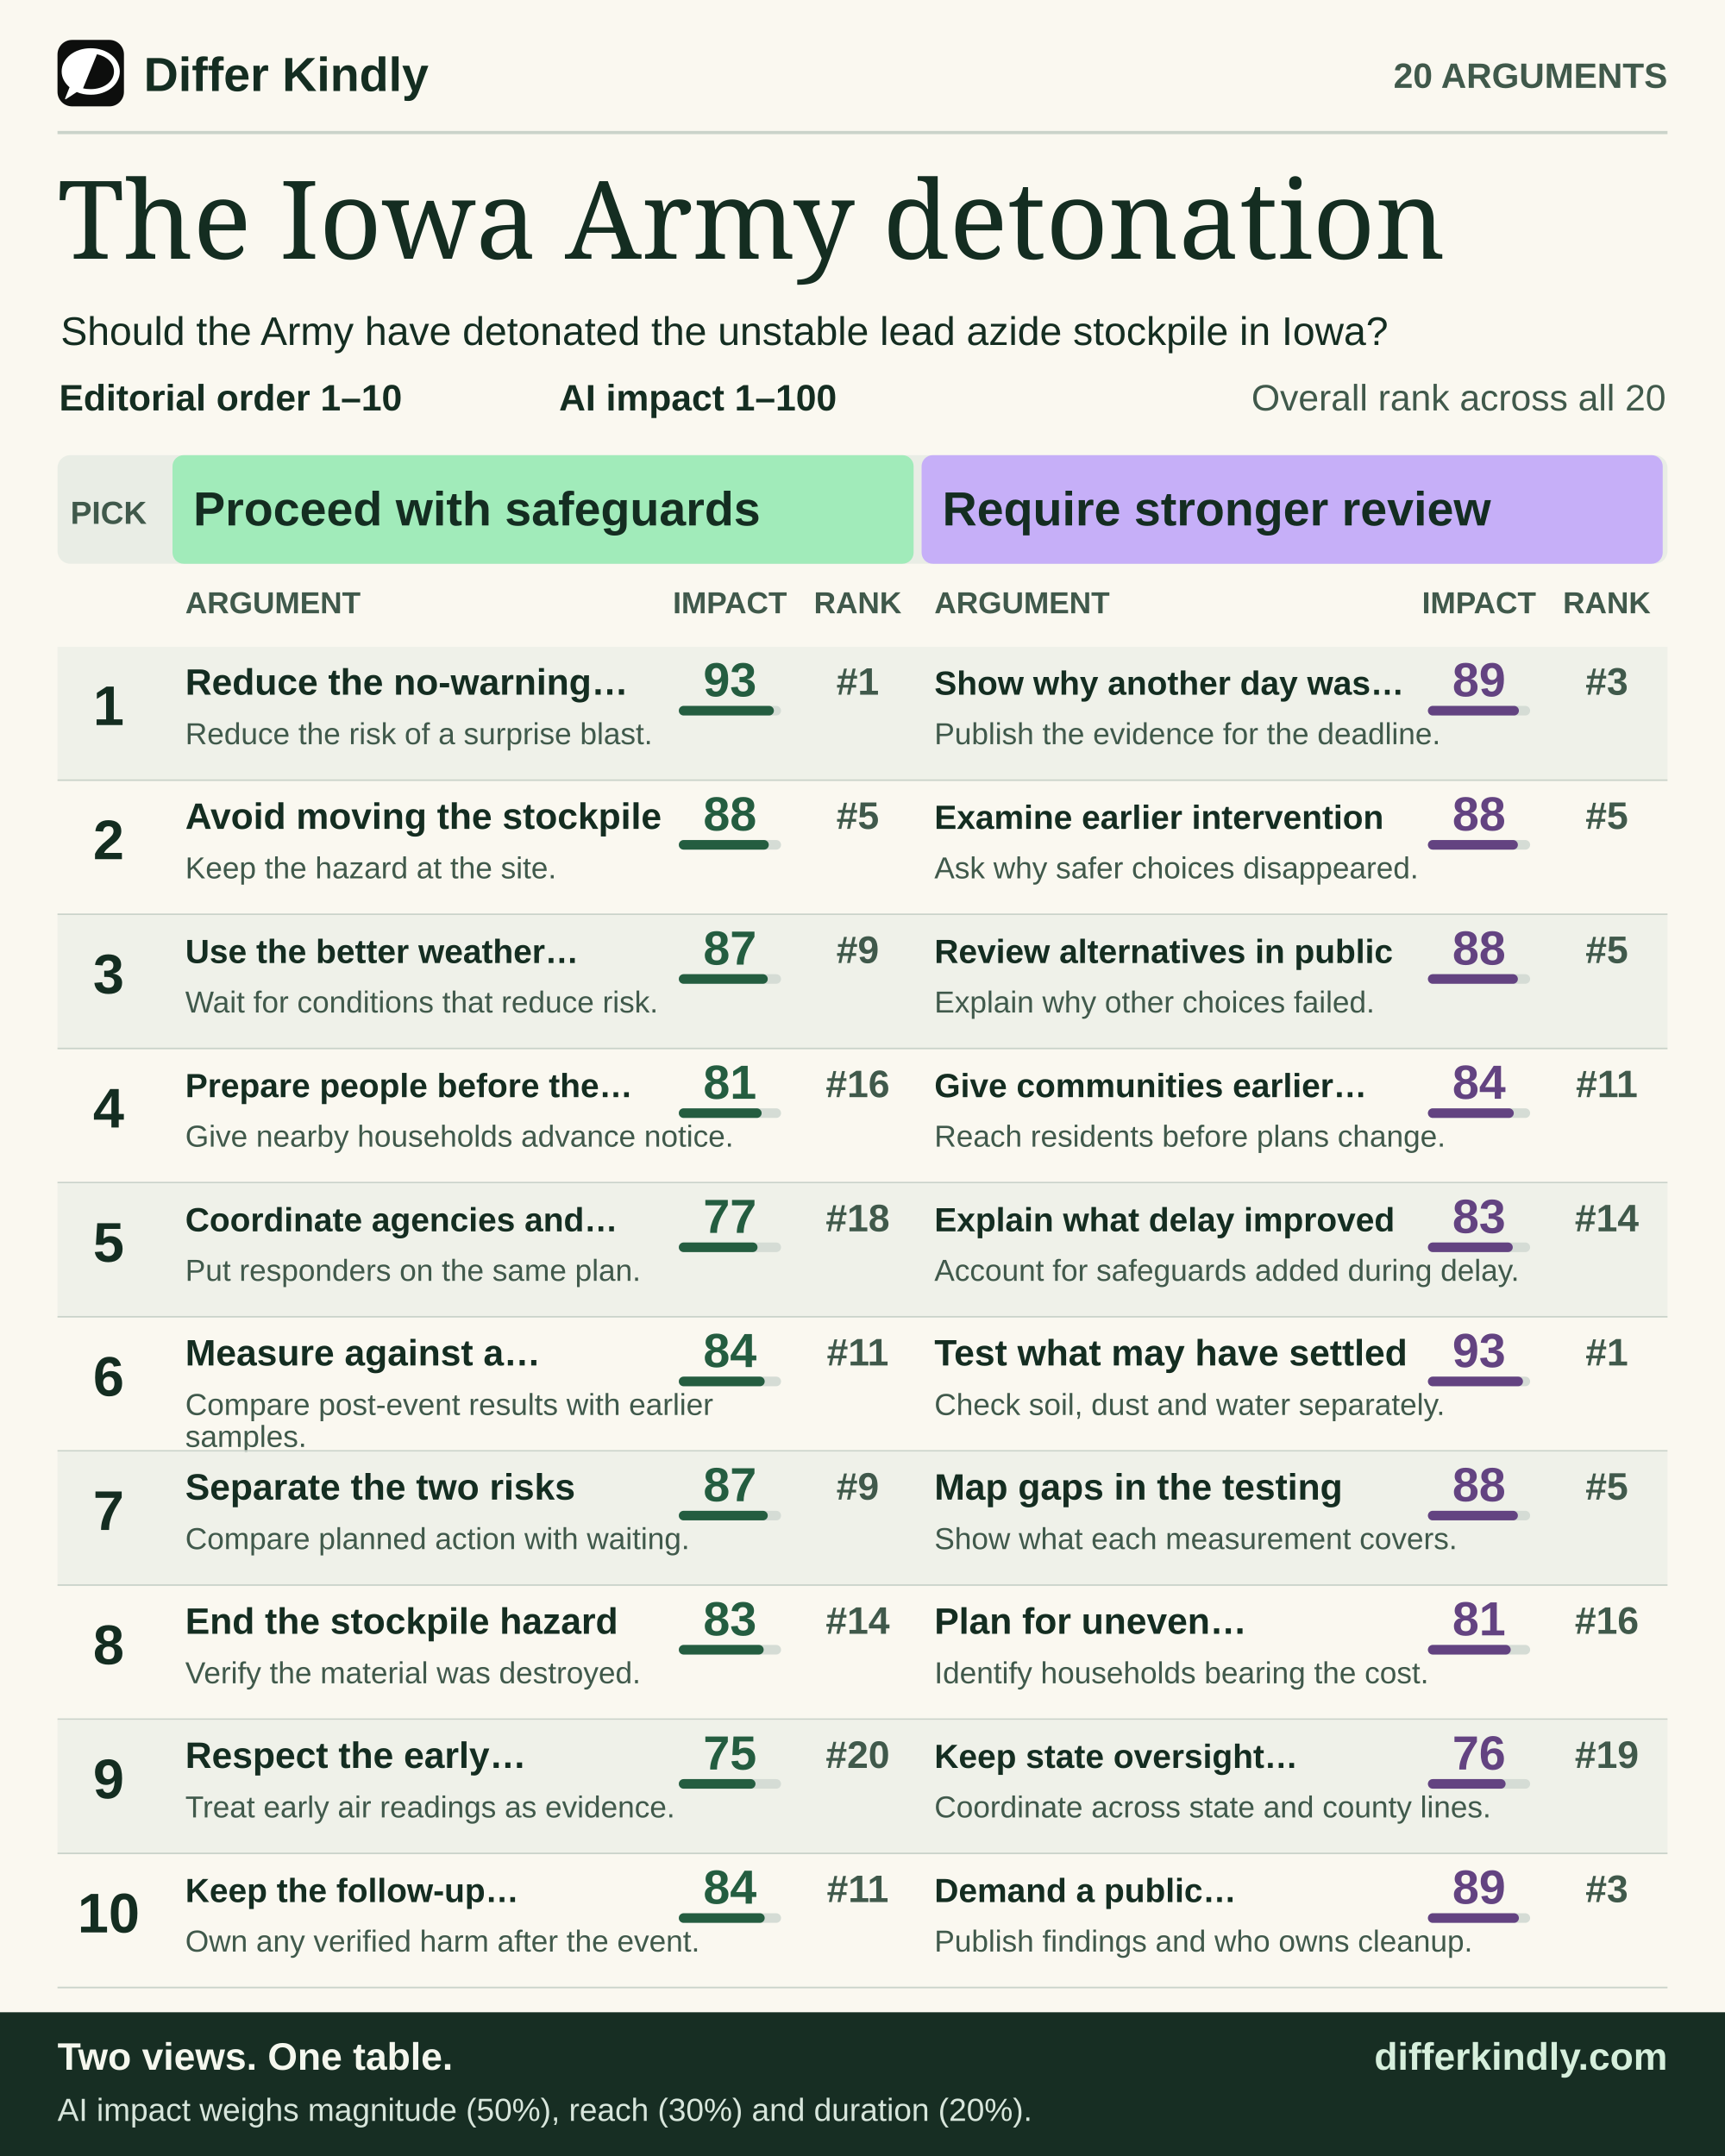
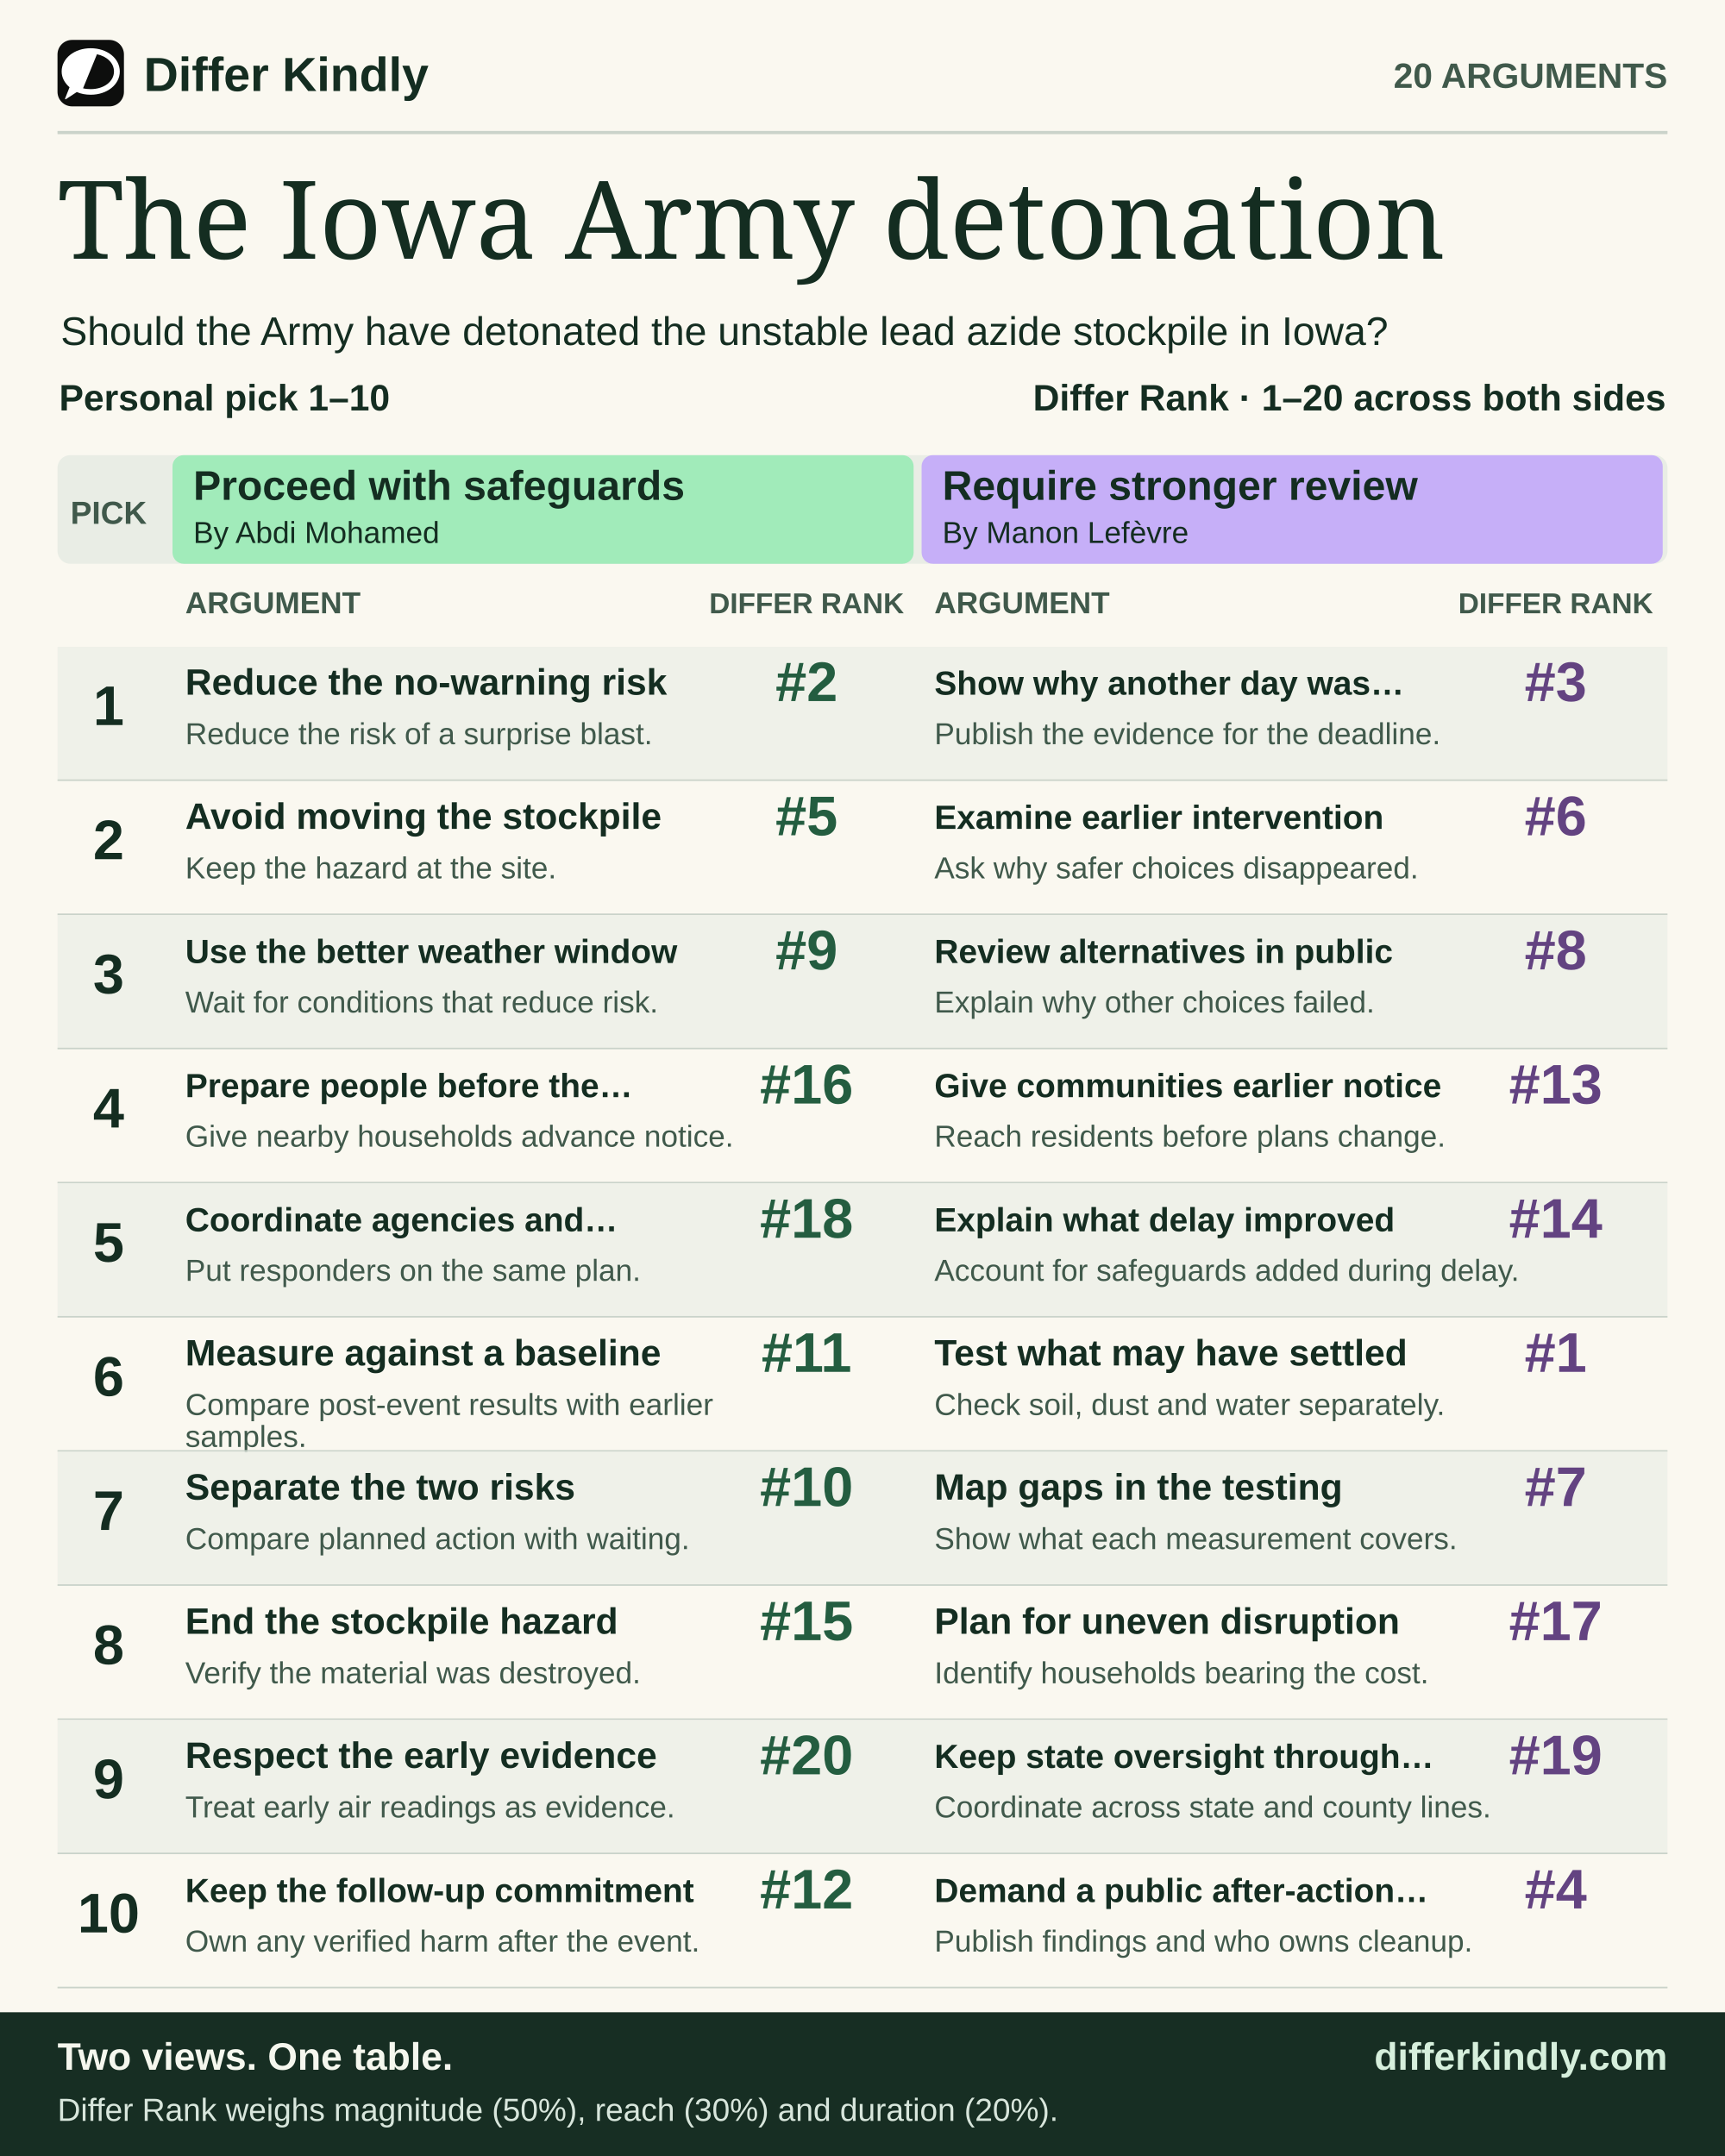
- <svg xmlns="http://www.w3.org/2000/svg" width="1080" height="1350" viewBox="0 0 1080 1350" data-poster-format="impact-v2" role="img" font-family="Arial, sans-serif">
+ <svg xmlns="http://www.w3.org/2000/svg" width="1080" height="1350" viewBox="0 0 1080 1350" data-poster-format="impact-v2" data-rank-method="differ-rank-v1" role="img" font-family="Arial, sans-serif">
  <rect x="0" y="0" width="1080" height="1350" rx="0" fill="#faf8f0" />
  <g transform="translate(36 25) scale(1.30)">
    <rect width="32" height="32" rx="7" fill="#0d0e0d" />
    <path fill="white" fill-rule="evenodd" d="M16 4C23.9 4 30 8.9 30 15.2S23.9 26.4 16 26.4C13.6 26.4 11.3 26 9.3 25.1L4.1 28.5Q3.5 28.8 3.7 28.1L5.8 22.8C3.4 20.7 2 18.1 2 15.2C2 8.9 8.1 4 16 4ZM19 6.9L12.3 23.3C13.5 23.6 14.7 23.7 16 23.7C22.4 23.7 27.2 20 27.2 15.2C27.2 11.1 23.8 7.9 19 6.9Z" />
  </g>
  <text x="90" y="57" font-size="30" font-weight="700" fill="#142d21">Differ Kindly</text>
  <text x="1044" y="55" font-size="22" font-weight="700" fill="#40594b" text-anchor="end">20 ARGUMENTS</text>
  <rect x="36" y="82" width="1008" height="2" rx="0" fill="#cad3ca" />
  <text x="36" y="162" font-size="68" font-weight="500" fill="#142d21" font-family="Georgia, serif">The Iowa Army detonation</text>
  <text x="38" y="216" font-size="25" font-weight="400" fill="#142d21">Should the Army have detonated the unstable lead azide stockpile in Iowa?</text>
-   <text x="37" y="257" font-size="23" font-weight="700" fill="#142d21">Editorial order 1–10</text>
-   <text x="350" y="257" font-size="23" font-weight="700" fill="#142d21">AI impact 1–100</text>
-   <text x="1043" y="257" font-size="23" font-weight="400" fill="#40594b" text-anchor="end">Overall rank across all 20</text>
+   <text x="37" y="257" font-size="23" font-weight="700" fill="#142d21">Personal pick 1–10</text>
+   <text x="1043" y="257" font-size="23" font-weight="700" fill="#142d21" text-anchor="end">Differ Rank · 1–20 across both sides</text>
  <rect x="36" y="285" width="1008" height="68" rx="8" fill="#e9ede5" />
  <text x="68" y="328" font-size="20" font-weight="700" fill="#40594b" text-anchor="middle">PICK</text>
  <rect x="108" y="285" width="464" height="68" rx="7" fill="#a1ebba" />
-   <text x="121" y="329" font-size="30" font-weight="700" fill="#142d21">Proceed with safeguards</text>
+   <text x="121" y="313" font-size="26" font-weight="700" fill="#142d21">Proceed with safeguards</text>
+   <text x="121" y="340" font-size="19" font-weight="500" fill="#142d21" data-byline="0">By Abdi Mohamed</text>
  <text x="116" y="384" font-size="19" font-weight="700" fill="#40594b">ARGUMENT</text>
-   <text x="457" y="384" font-size="19" font-weight="700" fill="#40594b" text-anchor="middle">IMPACT</text>
-   <text x="537" y="384" font-size="19" font-weight="700" fill="#40594b" text-anchor="middle">RANK</text>
+   <text x="505" y="384" font-size="18" font-weight="700" fill="#40594b" text-anchor="middle">DIFFER RANK</text>
  <rect x="577" y="285" width="464" height="68" rx="7" fill="#c6aff8" />
-   <text x="590" y="329" font-size="30" font-weight="700" fill="#142d21">Require stronger review</text>
+   <text x="590" y="313" font-size="26" font-weight="700" fill="#142d21">Require stronger review</text>
+   <text x="590" y="340" font-size="19" font-weight="500" fill="#142d21" data-byline="1">By Manon Lefèvre</text>
  <text x="585" y="384" font-size="19" font-weight="700" fill="#40594b">ARGUMENT</text>
-   <text x="926" y="384" font-size="19" font-weight="700" fill="#40594b" text-anchor="middle">IMPACT</text>
-   <text x="1006" y="384" font-size="19" font-weight="700" fill="#40594b" text-anchor="middle">RANK</text>
+   <text x="974" y="384" font-size="18" font-weight="700" fill="#40594b" text-anchor="middle">DIFFER RANK</text>
  <rect x="36" y="405" width="1008" height="83" rx="0" fill="#eff1e9" />
  <text x="68" y="454" font-size="35" font-weight="700" fill="#142d21" text-anchor="middle">1</text>
-   <g data-argument-id="ccd224e2-6e19-5671-aa29-c261f06b53bd" data-reader-id="ccd224e2-6e19-5671-aa29-c261f06b53bd" data-rank="1" data-impact="93" data-confidence="moderate" data-explanation="Estimated magnitude 98/100, reach 87/100 and duration 87/100." data-pick="1" data-side="0">
+   <g data-argument-id="ccd224e2-6e19-5671-aa29-c261f06b53bd" data-reader-id="ccd224e2-6e19-5671-aa29-c261f06b53bd" data-rank="2" data-impact="92.5" data-author="Abdi Mohamed" data-confidence="moderate" data-explanation="Estimated magnitude 98/100, reach 87/100 and duration 87/100." data-pick="1" data-side="0">
    <path data-hit="" d="M108 405h464v83h-464z" fill="transparent" />
-     <text x="116" y="435" font-size="23" font-weight="700" fill="#142d21">Reduce the no-warning…</text>
-     <text x="457" y="436" font-size="30" font-weight="700" fill="#245d40" text-anchor="middle">93</text>
-     <text x="537" y="435" font-size="24" font-weight="700" fill="#40594b" text-anchor="middle">#1</text>
-     <rect x="425" y="442" width="64" height="6" rx="3" fill="#d5dcd5" />
-     <rect x="425" y="442" width="59.52" height="6" rx="3" fill="#245d40" />
+     <text x="116" y="435" font-size="23" font-weight="700" fill="#142d21">Reduce the no-warning risk</text>
+     <text x="505" y="439" font-size="35" font-weight="700" fill="#245d40" text-anchor="middle">#2</text>
    <text x="116" y="466" font-size="19" font-weight="400" fill="#40594b">Reduce the risk of a surprise blast.</text>
  </g>
-   <g data-argument-id="993b1935-71d5-55e1-84ca-87ce53bfeb2d" data-reader-id="993b1935-71d5-55e1-84ca-87ce53bfeb2d" data-rank="3" data-impact="89" data-confidence="moderate" data-explanation="Estimated magnitude 97/100, reach 79/100 and duration 86/100." data-pick="1" data-side="1">
+   <g data-argument-id="993b1935-71d5-55e1-84ca-87ce53bfeb2d" data-reader-id="993b1935-71d5-55e1-84ca-87ce53bfeb2d" data-rank="3" data-impact="89.4" data-author="Manon Lefèvre" data-confidence="moderate" data-explanation="Estimated magnitude 97/100, reach 79/100 and duration 86/100." data-pick="1" data-side="1">
    <path data-hit="" d="M577 405h464v83h-464z" fill="transparent" />
    <text x="585" y="435" font-size="21" font-weight="700" fill="#142d21">Show why another day was…</text>
-     <text x="926" y="436" font-size="30" font-weight="700" fill="#634381" text-anchor="middle">89</text>
-     <text x="1006" y="435" font-size="24" font-weight="700" fill="#40594b" text-anchor="middle">#3</text>
-     <rect x="894" y="442" width="64" height="6" rx="3" fill="#d5dcd5" />
-     <rect x="894" y="442" width="56.96" height="6" rx="3" fill="#634381" />
+     <text x="974" y="439" font-size="35" font-weight="700" fill="#634381" text-anchor="middle">#3</text>
    <text x="585" y="466" font-size="19" font-weight="400" fill="#40594b">Publish the evidence for the deadline.</text>
  </g>
  <rect x="36" y="488" width="1008" height="1" rx="0" fill="#cad3ca" />
  <text x="68" y="538" font-size="35" font-weight="700" fill="#142d21" text-anchor="middle">2</text>
-   <g data-argument-id="226622f9-1791-58cd-80bd-9cdf7a820f71" data-reader-id="226622f9-1791-58cd-80bd-9cdf7a820f71" data-rank="5" data-impact="88" data-confidence="moderate" data-explanation="Estimated magnitude 95/100, reach 79/100 and duration 85/100." data-pick="2" data-side="0">
+   <g data-argument-id="226622f9-1791-58cd-80bd-9cdf7a820f71" data-reader-id="226622f9-1791-58cd-80bd-9cdf7a820f71" data-rank="5" data-impact="88.2" data-author="Abdi Mohamed" data-confidence="moderate" data-explanation="Estimated magnitude 95/100, reach 79/100 and duration 85/100." data-pick="2" data-side="0">
    <path data-hit="" d="M108 489h464v83h-464z" fill="transparent" />
    <text x="116" y="519" font-size="23" font-weight="700" fill="#142d21">Avoid moving the stockpile</text>
-     <text x="457" y="520" font-size="30" font-weight="700" fill="#245d40" text-anchor="middle">88</text>
-     <text x="537" y="519" font-size="24" font-weight="700" fill="#40594b" text-anchor="middle">#5</text>
-     <rect x="425" y="526" width="64" height="6" rx="3" fill="#d5dcd5" />
-     <rect x="425" y="526" width="56.32" height="6" rx="3" fill="#245d40" />
+     <text x="505" y="523" font-size="35" font-weight="700" fill="#245d40" text-anchor="middle">#5</text>
    <text x="116" y="550" font-size="19" font-weight="400" fill="#40594b">Keep the hazard at the site.</text>
  </g>
-   <g data-argument-id="44869e5e-7b1c-5f96-bb7c-107f76c59352" data-reader-id="44869e5e-7b1c-5f96-bb7c-107f76c59352" data-rank="5" data-impact="88" data-confidence="moderate" data-explanation="Estimated magnitude 89/100, reach 81/100 and duration 97/100." data-pick="2" data-side="1">
+   <g data-argument-id="44869e5e-7b1c-5f96-bb7c-107f76c59352" data-reader-id="44869e5e-7b1c-5f96-bb7c-107f76c59352" data-rank="6" data-impact="88.2" data-author="Manon Lefèvre" data-confidence="moderate" data-explanation="Estimated magnitude 89/100, reach 81/100 and duration 97/100." data-pick="2" data-side="1">
    <path data-hit="" d="M577 489h464v83h-464z" fill="transparent" />
    <text x="585" y="519" font-size="21" font-weight="700" fill="#142d21">Examine earlier intervention</text>
-     <text x="926" y="520" font-size="30" font-weight="700" fill="#634381" text-anchor="middle">88</text>
-     <text x="1006" y="519" font-size="24" font-weight="700" fill="#40594b" text-anchor="middle">#5</text>
-     <rect x="894" y="526" width="64" height="6" rx="3" fill="#d5dcd5" />
-     <rect x="894" y="526" width="56.32" height="6" rx="3" fill="#634381" />
+     <text x="974" y="523" font-size="35" font-weight="700" fill="#634381" text-anchor="middle">#6</text>
    <text x="585" y="550" font-size="19" font-weight="400" fill="#40594b">Ask why safer choices disappeared.</text>
  </g>
  <rect x="36" y="572" width="1008" height="1" rx="0" fill="#cad3ca" />
  <rect x="36" y="573" width="1008" height="83" rx="0" fill="#eff1e9" />
  <text x="68" y="622" font-size="35" font-weight="700" fill="#142d21" text-anchor="middle">3</text>
-   <g data-argument-id="e20f4108-4c85-5ed0-bbb0-638453e5fd9a" data-reader-id="e20f4108-4c85-5ed0-bbb0-638453e5fd9a" data-rank="9" data-impact="87" data-confidence="high" data-explanation="Estimated magnitude 89/100, reach 90/100 and duration 76/100." data-pick="3" data-side="0">
+   <g data-argument-id="e20f4108-4c85-5ed0-bbb0-638453e5fd9a" data-reader-id="e20f4108-4c85-5ed0-bbb0-638453e5fd9a" data-rank="9" data-impact="86.7" data-author="Abdi Mohamed" data-confidence="high" data-explanation="Estimated magnitude 89/100, reach 90/100 and duration 76/100." data-pick="3" data-side="0">
    <path data-hit="" d="M108 573h464v83h-464z" fill="transparent" />
-     <text x="116" y="603" font-size="21" font-weight="700" fill="#142d21">Use the better weather…</text>
-     <text x="457" y="604" font-size="30" font-weight="700" fill="#245d40" text-anchor="middle">87</text>
-     <text x="537" y="603" font-size="24" font-weight="700" fill="#40594b" text-anchor="middle">#9</text>
-     <rect x="425" y="610" width="64" height="6" rx="3" fill="#d5dcd5" />
-     <rect x="425" y="610" width="55.68" height="6" rx="3" fill="#245d40" />
+     <text x="116" y="603" font-size="21" font-weight="700" fill="#142d21">Use the better weather window</text>
+     <text x="505" y="607" font-size="35" font-weight="700" fill="#245d40" text-anchor="middle">#9</text>
    <text x="116" y="634" font-size="19" font-weight="400" fill="#40594b">Wait for conditions that reduce risk.</text>
  </g>
-   <g data-argument-id="d3236afd-d48b-5bbc-b6fe-6f4d9cfe472e" data-reader-id="d3236afd-d48b-5bbc-b6fe-6f4d9cfe472e" data-rank="5" data-impact="88" data-confidence="moderate" data-explanation="Estimated magnitude 92/100, reach 82/100 and duration 85/100." data-pick="3" data-side="1">
+   <g data-argument-id="d3236afd-d48b-5bbc-b6fe-6f4d9cfe472e" data-reader-id="d3236afd-d48b-5bbc-b6fe-6f4d9cfe472e" data-rank="8" data-impact="87.6" data-author="Manon Lefèvre" data-confidence="moderate" data-explanation="Estimated magnitude 92/100, reach 82/100 and duration 85/100." data-pick="3" data-side="1">
    <path data-hit="" d="M577 573h464v83h-464z" fill="transparent" />
    <text x="585" y="603" font-size="21" font-weight="700" fill="#142d21">Review alternatives in public</text>
-     <text x="926" y="604" font-size="30" font-weight="700" fill="#634381" text-anchor="middle">88</text>
-     <text x="1006" y="603" font-size="24" font-weight="700" fill="#40594b" text-anchor="middle">#5</text>
-     <rect x="894" y="610" width="64" height="6" rx="3" fill="#d5dcd5" />
-     <rect x="894" y="610" width="56.32" height="6" rx="3" fill="#634381" />
+     <text x="974" y="607" font-size="35" font-weight="700" fill="#634381" text-anchor="middle">#8</text>
    <text x="585" y="634" font-size="19" font-weight="400" fill="#40594b">Explain why other choices failed.</text>
  </g>
  <rect x="36" y="656" width="1008" height="1" rx="0" fill="#cad3ca" />
  <text x="68" y="706" font-size="35" font-weight="700" fill="#142d21" text-anchor="middle">4</text>
-   <g data-argument-id="fb83a53c-62ab-5540-91f4-4e63412351d9" data-reader-id="fb83a53c-62ab-5540-91f4-4e63412351d9" data-rank="16" data-impact="81" data-confidence="high" data-explanation="Estimated magnitude 82/100, reach 87/100 and duration 71/100." data-pick="4" data-side="0">
+   <g data-argument-id="fb83a53c-62ab-5540-91f4-4e63412351d9" data-reader-id="fb83a53c-62ab-5540-91f4-4e63412351d9" data-rank="16" data-impact="81.3" data-author="Abdi Mohamed" data-confidence="high" data-explanation="Estimated magnitude 82/100, reach 87/100 and duration 71/100." data-pick="4" data-side="0">
    <path data-hit="" d="M108 657h464v83h-464z" fill="transparent" />
    <text x="116" y="687" font-size="21" font-weight="700" fill="#142d21">Prepare people before the…</text>
-     <text x="457" y="688" font-size="30" font-weight="700" fill="#245d40" text-anchor="middle">81</text>
-     <text x="537" y="687" font-size="24" font-weight="700" fill="#40594b" text-anchor="middle">#16</text>
-     <rect x="425" y="694" width="64" height="6" rx="3" fill="#d5dcd5" />
-     <rect x="425" y="694" width="51.84" height="6" rx="3" fill="#245d40" />
+     <text x="505" y="691" font-size="35" font-weight="700" fill="#245d40" text-anchor="middle">#16</text>
    <text x="116" y="718" font-size="19" font-weight="400" fill="#40594b">Give nearby households advance notice.</text>
  </g>
-   <g data-argument-id="86ef5988-a8ce-50b5-81c5-a044e2a163c7" data-reader-id="86ef5988-a8ce-50b5-81c5-a044e2a163c7" data-rank="11" data-impact="84" data-confidence="high" data-explanation="Estimated magnitude 86/100, reach 87/100 and duration 72/100." data-pick="4" data-side="1">
+   <g data-argument-id="86ef5988-a8ce-50b5-81c5-a044e2a163c7" data-reader-id="86ef5988-a8ce-50b5-81c5-a044e2a163c7" data-rank="13" data-impact="83.5" data-author="Manon Lefèvre" data-confidence="high" data-explanation="Estimated magnitude 86/100, reach 87/100 and duration 72/100." data-pick="4" data-side="1">
    <path data-hit="" d="M577 657h464v83h-464z" fill="transparent" />
-     <text x="585" y="687" font-size="21" font-weight="700" fill="#142d21">Give communities earlier…</text>
-     <text x="926" y="688" font-size="30" font-weight="700" fill="#634381" text-anchor="middle">84</text>
-     <text x="1006" y="687" font-size="24" font-weight="700" fill="#40594b" text-anchor="middle">#11</text>
-     <rect x="894" y="694" width="64" height="6" rx="3" fill="#d5dcd5" />
-     <rect x="894" y="694" width="53.76" height="6" rx="3" fill="#634381" />
+     <text x="585" y="687" font-size="21" font-weight="700" fill="#142d21">Give communities earlier notice</text>
+     <text x="974" y="691" font-size="35" font-weight="700" fill="#634381" text-anchor="middle">#13</text>
    <text x="585" y="718" font-size="19" font-weight="400" fill="#40594b">Reach residents before plans change.</text>
  </g>
  <rect x="36" y="740" width="1008" height="1" rx="0" fill="#cad3ca" />
  <rect x="36" y="741" width="1008" height="83" rx="0" fill="#eff1e9" />
  <text x="68" y="790" font-size="35" font-weight="700" fill="#142d21" text-anchor="middle">5</text>
-   <g data-argument-id="4968ab58-a8a7-5902-bcd9-6d9217e85945" data-reader-id="4968ab58-a8a7-5902-bcd9-6d9217e85945" data-rank="18" data-impact="77" data-confidence="high" data-explanation="Estimated magnitude 79/100, reach 81/100 and duration 67/100." data-pick="5" data-side="0">
+   <g data-argument-id="4968ab58-a8a7-5902-bcd9-6d9217e85945" data-reader-id="4968ab58-a8a7-5902-bcd9-6d9217e85945" data-rank="18" data-impact="77.2" data-author="Abdi Mohamed" data-confidence="high" data-explanation="Estimated magnitude 79/100, reach 81/100 and duration 67/100." data-pick="5" data-side="0">
    <path data-hit="" d="M108 741h464v83h-464z" fill="transparent" />
    <text x="116" y="771" font-size="21" font-weight="700" fill="#142d21">Coordinate agencies and…</text>
-     <text x="457" y="772" font-size="30" font-weight="700" fill="#245d40" text-anchor="middle">77</text>
-     <text x="537" y="771" font-size="24" font-weight="700" fill="#40594b" text-anchor="middle">#18</text>
-     <rect x="425" y="778" width="64" height="6" rx="3" fill="#d5dcd5" />
-     <rect x="425" y="778" width="49.28" height="6" rx="3" fill="#245d40" />
+     <text x="505" y="775" font-size="35" font-weight="700" fill="#245d40" text-anchor="middle">#18</text>
    <text x="116" y="802" font-size="19" font-weight="400" fill="#40594b">Put responders on the same plan.</text>
  </g>
-   <g data-argument-id="ba85e709-704f-587e-843a-5e7d3fa5340c" data-reader-id="ba85e709-704f-587e-843a-5e7d3fa5340c" data-rank="14" data-impact="83" data-confidence="high" data-explanation="Estimated magnitude 86/100, reach 84/100 and duration 76/100." data-pick="5" data-side="1">
+   <g data-argument-id="ba85e709-704f-587e-843a-5e7d3fa5340c" data-reader-id="ba85e709-704f-587e-843a-5e7d3fa5340c" data-rank="14" data-impact="83.4" data-author="Manon Lefèvre" data-confidence="high" data-explanation="Estimated magnitude 86/100, reach 84/100 and duration 76/100." data-pick="5" data-side="1">
    <path data-hit="" d="M577 741h464v83h-464z" fill="transparent" />
    <text x="585" y="771" font-size="21" font-weight="700" fill="#142d21">Explain what delay improved</text>
-     <text x="926" y="772" font-size="30" font-weight="700" fill="#634381" text-anchor="middle">83</text>
-     <text x="1006" y="771" font-size="24" font-weight="700" fill="#40594b" text-anchor="middle">#14</text>
-     <rect x="894" y="778" width="64" height="6" rx="3" fill="#d5dcd5" />
-     <rect x="894" y="778" width="53.12" height="6" rx="3" fill="#634381" />
+     <text x="974" y="775" font-size="35" font-weight="700" fill="#634381" text-anchor="middle">#14</text>
    <text x="585" y="802" font-size="19" font-weight="400" fill="#40594b">Account for safeguards added during delay.</text>
  </g>
  <rect x="36" y="824" width="1008" height="1" rx="0" fill="#cad3ca" />
  <text x="68" y="874" font-size="35" font-weight="700" fill="#142d21" text-anchor="middle">6</text>
-   <g data-argument-id="15d2abb5-2e2f-5aed-a54b-80cb54b237d1" data-reader-id="15d2abb5-2e2f-5aed-a54b-80cb54b237d1" data-rank="11" data-impact="84" data-confidence="high" data-explanation="Estimated magnitude 85/100, reach 80/100 and duration 89/100." data-pick="6" data-side="0">
+   <g data-argument-id="15d2abb5-2e2f-5aed-a54b-80cb54b237d1" data-reader-id="15d2abb5-2e2f-5aed-a54b-80cb54b237d1" data-rank="11" data-impact="84.3" data-author="Abdi Mohamed" data-confidence="high" data-explanation="Estimated magnitude 85/100, reach 80/100 and duration 89/100." data-pick="6" data-side="0">
    <path data-hit="" d="M108 825h464v83h-464z" fill="transparent" />
-     <text x="116" y="855" font-size="23" font-weight="700" fill="#142d21">Measure against a…</text>
-     <text x="457" y="856" font-size="30" font-weight="700" fill="#245d40" text-anchor="middle">84</text>
-     <text x="537" y="855" font-size="24" font-weight="700" fill="#40594b" text-anchor="middle">#11</text>
-     <rect x="425" y="862" width="64" height="6" rx="3" fill="#d5dcd5" />
-     <rect x="425" y="862" width="53.76" height="6" rx="3" fill="#245d40" />
+     <text x="116" y="855" font-size="23" font-weight="700" fill="#142d21">Measure against a baseline</text>
+     <text x="505" y="859" font-size="35" font-weight="700" fill="#245d40" text-anchor="middle">#11</text>
    <text x="116" y="886" font-size="19" font-weight="400" fill="#40594b">Compare post-event results with earlier</text>
    <text x="116" y="906" font-size="19" font-weight="400" fill="#40594b">samples.</text>
  </g>
-   <g data-argument-id="23fa584e-64a7-5564-ae28-5bee5c2e45fa" data-reader-id="23fa584e-64a7-5564-ae28-5bee5c2e45fa" data-rank="1" data-impact="93" data-confidence="high" data-explanation="Estimated magnitude 95/100, reach 89/100 and duration 96/100." data-pick="6" data-side="1">
+   <g data-argument-id="23fa584e-64a7-5564-ae28-5bee5c2e45fa" data-reader-id="23fa584e-64a7-5564-ae28-5bee5c2e45fa" data-rank="1" data-impact="93.4" data-author="Manon Lefèvre" data-confidence="high" data-explanation="Estimated magnitude 95/100, reach 89/100 and duration 96/100." data-pick="6" data-side="1">
    <path data-hit="" d="M577 825h464v83h-464z" fill="transparent" />
    <text x="585" y="855" font-size="23" font-weight="700" fill="#142d21">Test what may have settled</text>
-     <text x="926" y="856" font-size="30" font-weight="700" fill="#634381" text-anchor="middle">93</text>
-     <text x="1006" y="855" font-size="24" font-weight="700" fill="#40594b" text-anchor="middle">#1</text>
-     <rect x="894" y="862" width="64" height="6" rx="3" fill="#d5dcd5" />
-     <rect x="894" y="862" width="59.52" height="6" rx="3" fill="#634381" />
+     <text x="974" y="859" font-size="35" font-weight="700" fill="#634381" text-anchor="middle">#1</text>
    <text x="585" y="886" font-size="19" font-weight="400" fill="#40594b">Check soil, dust and water separately.</text>
  </g>
  <rect x="36" y="908" width="1008" height="1" rx="0" fill="#cad3ca" />
  <rect x="36" y="909" width="1008" height="83" rx="0" fill="#eff1e9" />
  <text x="68" y="958" font-size="35" font-weight="700" fill="#142d21" text-anchor="middle">7</text>
-   <g data-argument-id="786cfeba-4ad0-5448-9e40-e35f9c2ce08e" data-reader-id="786cfeba-4ad0-5448-9e40-e35f9c2ce08e" data-rank="9" data-impact="87" data-confidence="moderate" data-explanation="Estimated magnitude 92/100, reach 81/100 and duration 82/100." data-pick="7" data-side="0">
+   <g data-argument-id="786cfeba-4ad0-5448-9e40-e35f9c2ce08e" data-reader-id="786cfeba-4ad0-5448-9e40-e35f9c2ce08e" data-rank="10" data-impact="86.7" data-author="Abdi Mohamed" data-confidence="moderate" data-explanation="Estimated magnitude 92/100, reach 81/100 and duration 82/100." data-pick="7" data-side="0">
    <path data-hit="" d="M108 909h464v83h-464z" fill="transparent" />
    <text x="116" y="939" font-size="23" font-weight="700" fill="#142d21">Separate the two risks</text>
-     <text x="457" y="940" font-size="30" font-weight="700" fill="#245d40" text-anchor="middle">87</text>
-     <text x="537" y="939" font-size="24" font-weight="700" fill="#40594b" text-anchor="middle">#9</text>
-     <rect x="425" y="946" width="64" height="6" rx="3" fill="#d5dcd5" />
-     <rect x="425" y="946" width="55.68" height="6" rx="3" fill="#245d40" />
+     <text x="505" y="943" font-size="35" font-weight="700" fill="#245d40" text-anchor="middle">#10</text>
    <text x="116" y="970" font-size="19" font-weight="400" fill="#40594b">Compare planned action with waiting.</text>
  </g>
-   <g data-argument-id="365e950b-4907-5d17-9303-3d1019d1094e" data-reader-id="365e950b-4907-5d17-9303-3d1019d1094e" data-rank="5" data-impact="88" data-confidence="high" data-explanation="Estimated magnitude 87/100, reach 88/100 and duration 89/100." data-pick="7" data-side="1">
+   <g data-argument-id="365e950b-4907-5d17-9303-3d1019d1094e" data-reader-id="365e950b-4907-5d17-9303-3d1019d1094e" data-rank="7" data-impact="87.7" data-author="Manon Lefèvre" data-confidence="high" data-explanation="Estimated magnitude 87/100, reach 88/100 and duration 89/100." data-pick="7" data-side="1">
    <path data-hit="" d="M577 909h464v83h-464z" fill="transparent" />
    <text x="585" y="939" font-size="23" font-weight="700" fill="#142d21">Map gaps in the testing</text>
-     <text x="926" y="940" font-size="30" font-weight="700" fill="#634381" text-anchor="middle">88</text>
-     <text x="1006" y="939" font-size="24" font-weight="700" fill="#40594b" text-anchor="middle">#5</text>
-     <rect x="894" y="946" width="64" height="6" rx="3" fill="#d5dcd5" />
-     <rect x="894" y="946" width="56.32" height="6" rx="3" fill="#634381" />
+     <text x="974" y="943" font-size="35" font-weight="700" fill="#634381" text-anchor="middle">#7</text>
    <text x="585" y="970" font-size="19" font-weight="400" fill="#40594b">Show what each measurement covers.</text>
  </g>
  <rect x="36" y="992" width="1008" height="1" rx="0" fill="#cad3ca" />
  <text x="68" y="1042" font-size="35" font-weight="700" fill="#142d21" text-anchor="middle">8</text>
-   <g data-argument-id="6cd83dbb-0bac-5f94-a983-0160f6429787" data-reader-id="6cd83dbb-0bac-5f94-a983-0160f6429787" data-rank="14" data-impact="83" data-confidence="high" data-explanation="Estimated magnitude 87/100, reach 76/100 and duration 85/100." data-pick="8" data-side="0">
+   <g data-argument-id="6cd83dbb-0bac-5f94-a983-0160f6429787" data-reader-id="6cd83dbb-0bac-5f94-a983-0160f6429787" data-rank="15" data-impact="83.3" data-author="Abdi Mohamed" data-confidence="high" data-explanation="Estimated magnitude 87/100, reach 76/100 and duration 85/100." data-pick="8" data-side="0">
    <path data-hit="" d="M108 993h464v83h-464z" fill="transparent" />
    <text x="116" y="1023" font-size="23" font-weight="700" fill="#142d21">End the stockpile hazard</text>
-     <text x="457" y="1024" font-size="30" font-weight="700" fill="#245d40" text-anchor="middle">83</text>
-     <text x="537" y="1023" font-size="24" font-weight="700" fill="#40594b" text-anchor="middle">#14</text>
-     <rect x="425" y="1030" width="64" height="6" rx="3" fill="#d5dcd5" />
-     <rect x="425" y="1030" width="53.12" height="6" rx="3" fill="#245d40" />
+     <text x="505" y="1027" font-size="35" font-weight="700" fill="#245d40" text-anchor="middle">#15</text>
    <text x="116" y="1054" font-size="19" font-weight="400" fill="#40594b">Verify the material was destroyed.</text>
  </g>
-   <g data-argument-id="d4d4c8b3-3142-5a6f-868a-444fc5cb56b3" data-reader-id="d4d4c8b3-3142-5a6f-868a-444fc5cb56b3" data-rank="16" data-impact="81" data-confidence="high" data-explanation="Estimated magnitude 81/100, reach 85/100 and duration 75/100." data-pick="8" data-side="1">
+   <g data-argument-id="d4d4c8b3-3142-5a6f-868a-444fc5cb56b3" data-reader-id="d4d4c8b3-3142-5a6f-868a-444fc5cb56b3" data-rank="17" data-impact="81" data-author="Manon Lefèvre" data-confidence="high" data-explanation="Estimated magnitude 81/100, reach 85/100 and duration 75/100." data-pick="8" data-side="1">
    <path data-hit="" d="M577 993h464v83h-464z" fill="transparent" />
-     <text x="585" y="1023" font-size="23" font-weight="700" fill="#142d21">Plan for uneven…</text>
-     <text x="926" y="1024" font-size="30" font-weight="700" fill="#634381" text-anchor="middle">81</text>
-     <text x="1006" y="1023" font-size="24" font-weight="700" fill="#40594b" text-anchor="middle">#16</text>
-     <rect x="894" y="1030" width="64" height="6" rx="3" fill="#d5dcd5" />
-     <rect x="894" y="1030" width="51.84" height="6" rx="3" fill="#634381" />
+     <text x="585" y="1023" font-size="23" font-weight="700" fill="#142d21">Plan for uneven disruption</text>
+     <text x="974" y="1027" font-size="35" font-weight="700" fill="#634381" text-anchor="middle">#17</text>
    <text x="585" y="1054" font-size="19" font-weight="400" fill="#40594b">Identify households bearing the cost.</text>
  </g>
  <rect x="36" y="1076" width="1008" height="1" rx="0" fill="#cad3ca" />
  <rect x="36" y="1077" width="1008" height="83" rx="0" fill="#eff1e9" />
  <text x="68" y="1126" font-size="35" font-weight="700" fill="#142d21" text-anchor="middle">9</text>
-   <g data-argument-id="d99e1c48-f402-5f77-a5c3-390710d18877" data-reader-id="d99e1c48-f402-5f77-a5c3-390710d18877" data-rank="20" data-impact="75" data-confidence="high" data-explanation="Estimated magnitude 77/100, reach 80/100 and duration 63/100." data-pick="9" data-side="0">
+   <g data-argument-id="d99e1c48-f402-5f77-a5c3-390710d18877" data-reader-id="d99e1c48-f402-5f77-a5c3-390710d18877" data-rank="20" data-impact="75.1" data-author="Abdi Mohamed" data-confidence="high" data-explanation="Estimated magnitude 77/100, reach 80/100 and duration 63/100." data-pick="9" data-side="0">
    <path data-hit="" d="M108 1077h464v83h-464z" fill="transparent" />
-     <text x="116" y="1107" font-size="23" font-weight="700" fill="#142d21">Respect the early…</text>
-     <text x="457" y="1108" font-size="30" font-weight="700" fill="#245d40" text-anchor="middle">75</text>
-     <text x="537" y="1107" font-size="24" font-weight="700" fill="#40594b" text-anchor="middle">#20</text>
-     <rect x="425" y="1114" width="64" height="6" rx="3" fill="#d5dcd5" />
-     <rect x="425" y="1114" width="48" height="6" rx="3" fill="#245d40" />
+     <text x="116" y="1107" font-size="23" font-weight="700" fill="#142d21">Respect the early evidence</text>
+     <text x="505" y="1111" font-size="35" font-weight="700" fill="#245d40" text-anchor="middle">#20</text>
    <text x="116" y="1138" font-size="19" font-weight="400" fill="#40594b">Treat early air readings as evidence.</text>
  </g>
-   <g data-argument-id="e3176d74-73e9-5254-9f0a-dcc48dcf8299" data-reader-id="e3176d74-73e9-5254-9f0a-dcc48dcf8299" data-rank="19" data-impact="76" data-confidence="high" data-explanation="Estimated magnitude 74/100, reach 77/100 and duration 78/100." data-pick="9" data-side="1">
+   <g data-argument-id="e3176d74-73e9-5254-9f0a-dcc48dcf8299" data-reader-id="e3176d74-73e9-5254-9f0a-dcc48dcf8299" data-rank="19" data-impact="75.7" data-author="Manon Lefèvre" data-confidence="high" data-explanation="Estimated magnitude 74/100, reach 77/100 and duration 78/100." data-pick="9" data-side="1">
    <path data-hit="" d="M577 1077h464v83h-464z" fill="transparent" />
-     <text x="585" y="1107" font-size="21" font-weight="700" fill="#142d21">Keep state oversight…</text>
-     <text x="926" y="1108" font-size="30" font-weight="700" fill="#634381" text-anchor="middle">76</text>
-     <text x="1006" y="1107" font-size="24" font-weight="700" fill="#40594b" text-anchor="middle">#19</text>
-     <rect x="894" y="1114" width="64" height="6" rx="3" fill="#d5dcd5" />
-     <rect x="894" y="1114" width="48.64" height="6" rx="3" fill="#634381" />
+     <text x="585" y="1107" font-size="21" font-weight="700" fill="#142d21">Keep state oversight through…</text>
+     <text x="974" y="1111" font-size="35" font-weight="700" fill="#634381" text-anchor="middle">#19</text>
    <text x="585" y="1138" font-size="19" font-weight="400" fill="#40594b">Coordinate across state and county lines.</text>
  </g>
  <rect x="36" y="1160" width="1008" height="1" rx="0" fill="#cad3ca" />
  <text x="68" y="1210" font-size="35" font-weight="700" fill="#142d21" text-anchor="middle">10</text>
-   <g data-argument-id="8a0ea2db-25f7-5742-96c8-bfb5d033b5cf" data-reader-id="8a0ea2db-25f7-5742-96c8-bfb5d033b5cf" data-rank="11" data-impact="84" data-confidence="moderate" data-explanation="Estimated magnitude 81/100, reach 84/100 and duration 92/100." data-pick="10" data-side="0">
+   <g data-argument-id="8a0ea2db-25f7-5742-96c8-bfb5d033b5cf" data-reader-id="8a0ea2db-25f7-5742-96c8-bfb5d033b5cf" data-rank="12" data-impact="84.1" data-author="Abdi Mohamed" data-confidence="moderate" data-explanation="Estimated magnitude 81/100, reach 84/100 and duration 92/100." data-pick="10" data-side="0">
    <path data-hit="" d="M108 1161h464v83h-464z" fill="transparent" />
-     <text x="116" y="1191" font-size="21" font-weight="700" fill="#142d21">Keep the follow-up…</text>
-     <text x="457" y="1192" font-size="30" font-weight="700" fill="#245d40" text-anchor="middle">84</text>
-     <text x="537" y="1191" font-size="24" font-weight="700" fill="#40594b" text-anchor="middle">#11</text>
-     <rect x="425" y="1198" width="64" height="6" rx="3" fill="#d5dcd5" />
-     <rect x="425" y="1198" width="53.76" height="6" rx="3" fill="#245d40" />
+     <text x="116" y="1191" font-size="21" font-weight="700" fill="#142d21">Keep the follow-up commitment</text>
+     <text x="505" y="1195" font-size="35" font-weight="700" fill="#245d40" text-anchor="middle">#12</text>
    <text x="116" y="1222" font-size="19" font-weight="400" fill="#40594b">Own any verified harm after the event.</text>
  </g>
-   <g data-argument-id="967d98ef-9764-5535-93c7-1aa99e173e6c" data-reader-id="967d98ef-9764-5535-93c7-1aa99e173e6c" data-rank="3" data-impact="89" data-confidence="moderate" data-explanation="Estimated magnitude 86/100, reach 89/100 and duration 98/100." data-pick="10" data-side="1">
+   <g data-argument-id="967d98ef-9764-5535-93c7-1aa99e173e6c" data-reader-id="967d98ef-9764-5535-93c7-1aa99e173e6c" data-rank="4" data-impact="89.3" data-author="Manon Lefèvre" data-confidence="moderate" data-explanation="Estimated magnitude 86/100, reach 89/100 and duration 98/100." data-pick="10" data-side="1">
    <path data-hit="" d="M577 1161h464v83h-464z" fill="transparent" />
-     <text x="585" y="1191" font-size="21" font-weight="700" fill="#142d21">Demand a public…</text>
-     <text x="926" y="1192" font-size="30" font-weight="700" fill="#634381" text-anchor="middle">89</text>
-     <text x="1006" y="1191" font-size="24" font-weight="700" fill="#40594b" text-anchor="middle">#3</text>
-     <rect x="894" y="1198" width="64" height="6" rx="3" fill="#d5dcd5" />
-     <rect x="894" y="1198" width="56.96" height="6" rx="3" fill="#634381" />
+     <text x="585" y="1191" font-size="21" font-weight="700" fill="#142d21">Demand a public after-action…</text>
+     <text x="974" y="1195" font-size="35" font-weight="700" fill="#634381" text-anchor="middle">#4</text>
    <text x="585" y="1222" font-size="19" font-weight="400" fill="#40594b">Publish findings and who owns cleanup.</text>
  </g>
  <rect x="36" y="1244" width="1008" height="1" rx="0" fill="#cad3ca" />
  <rect x="0" y="1260" width="1080" height="90" rx="0" fill="#172e23" />
  <text x="36" y="1296" font-size="24" font-weight="700" fill="#f5f7ee" data-activity="">Two views. One table.</text>
  <text x="1044" y="1296" font-size="24" font-weight="700" fill="#d6efdc" text-anchor="end">differkindly.com</text>
-   <text x="36" y="1328" font-size="20" font-weight="400" fill="#d8e6dc" data-rubric="">AI impact weighs magnitude (50%), reach (30%) and duration (20%).</text>
+   <text x="36" y="1328" font-size="20" font-weight="400" fill="#d8e6dc" data-rubric="">Differ Rank weighs magnitude (50%), reach (30%) and duration (20%).</text>
</svg>
